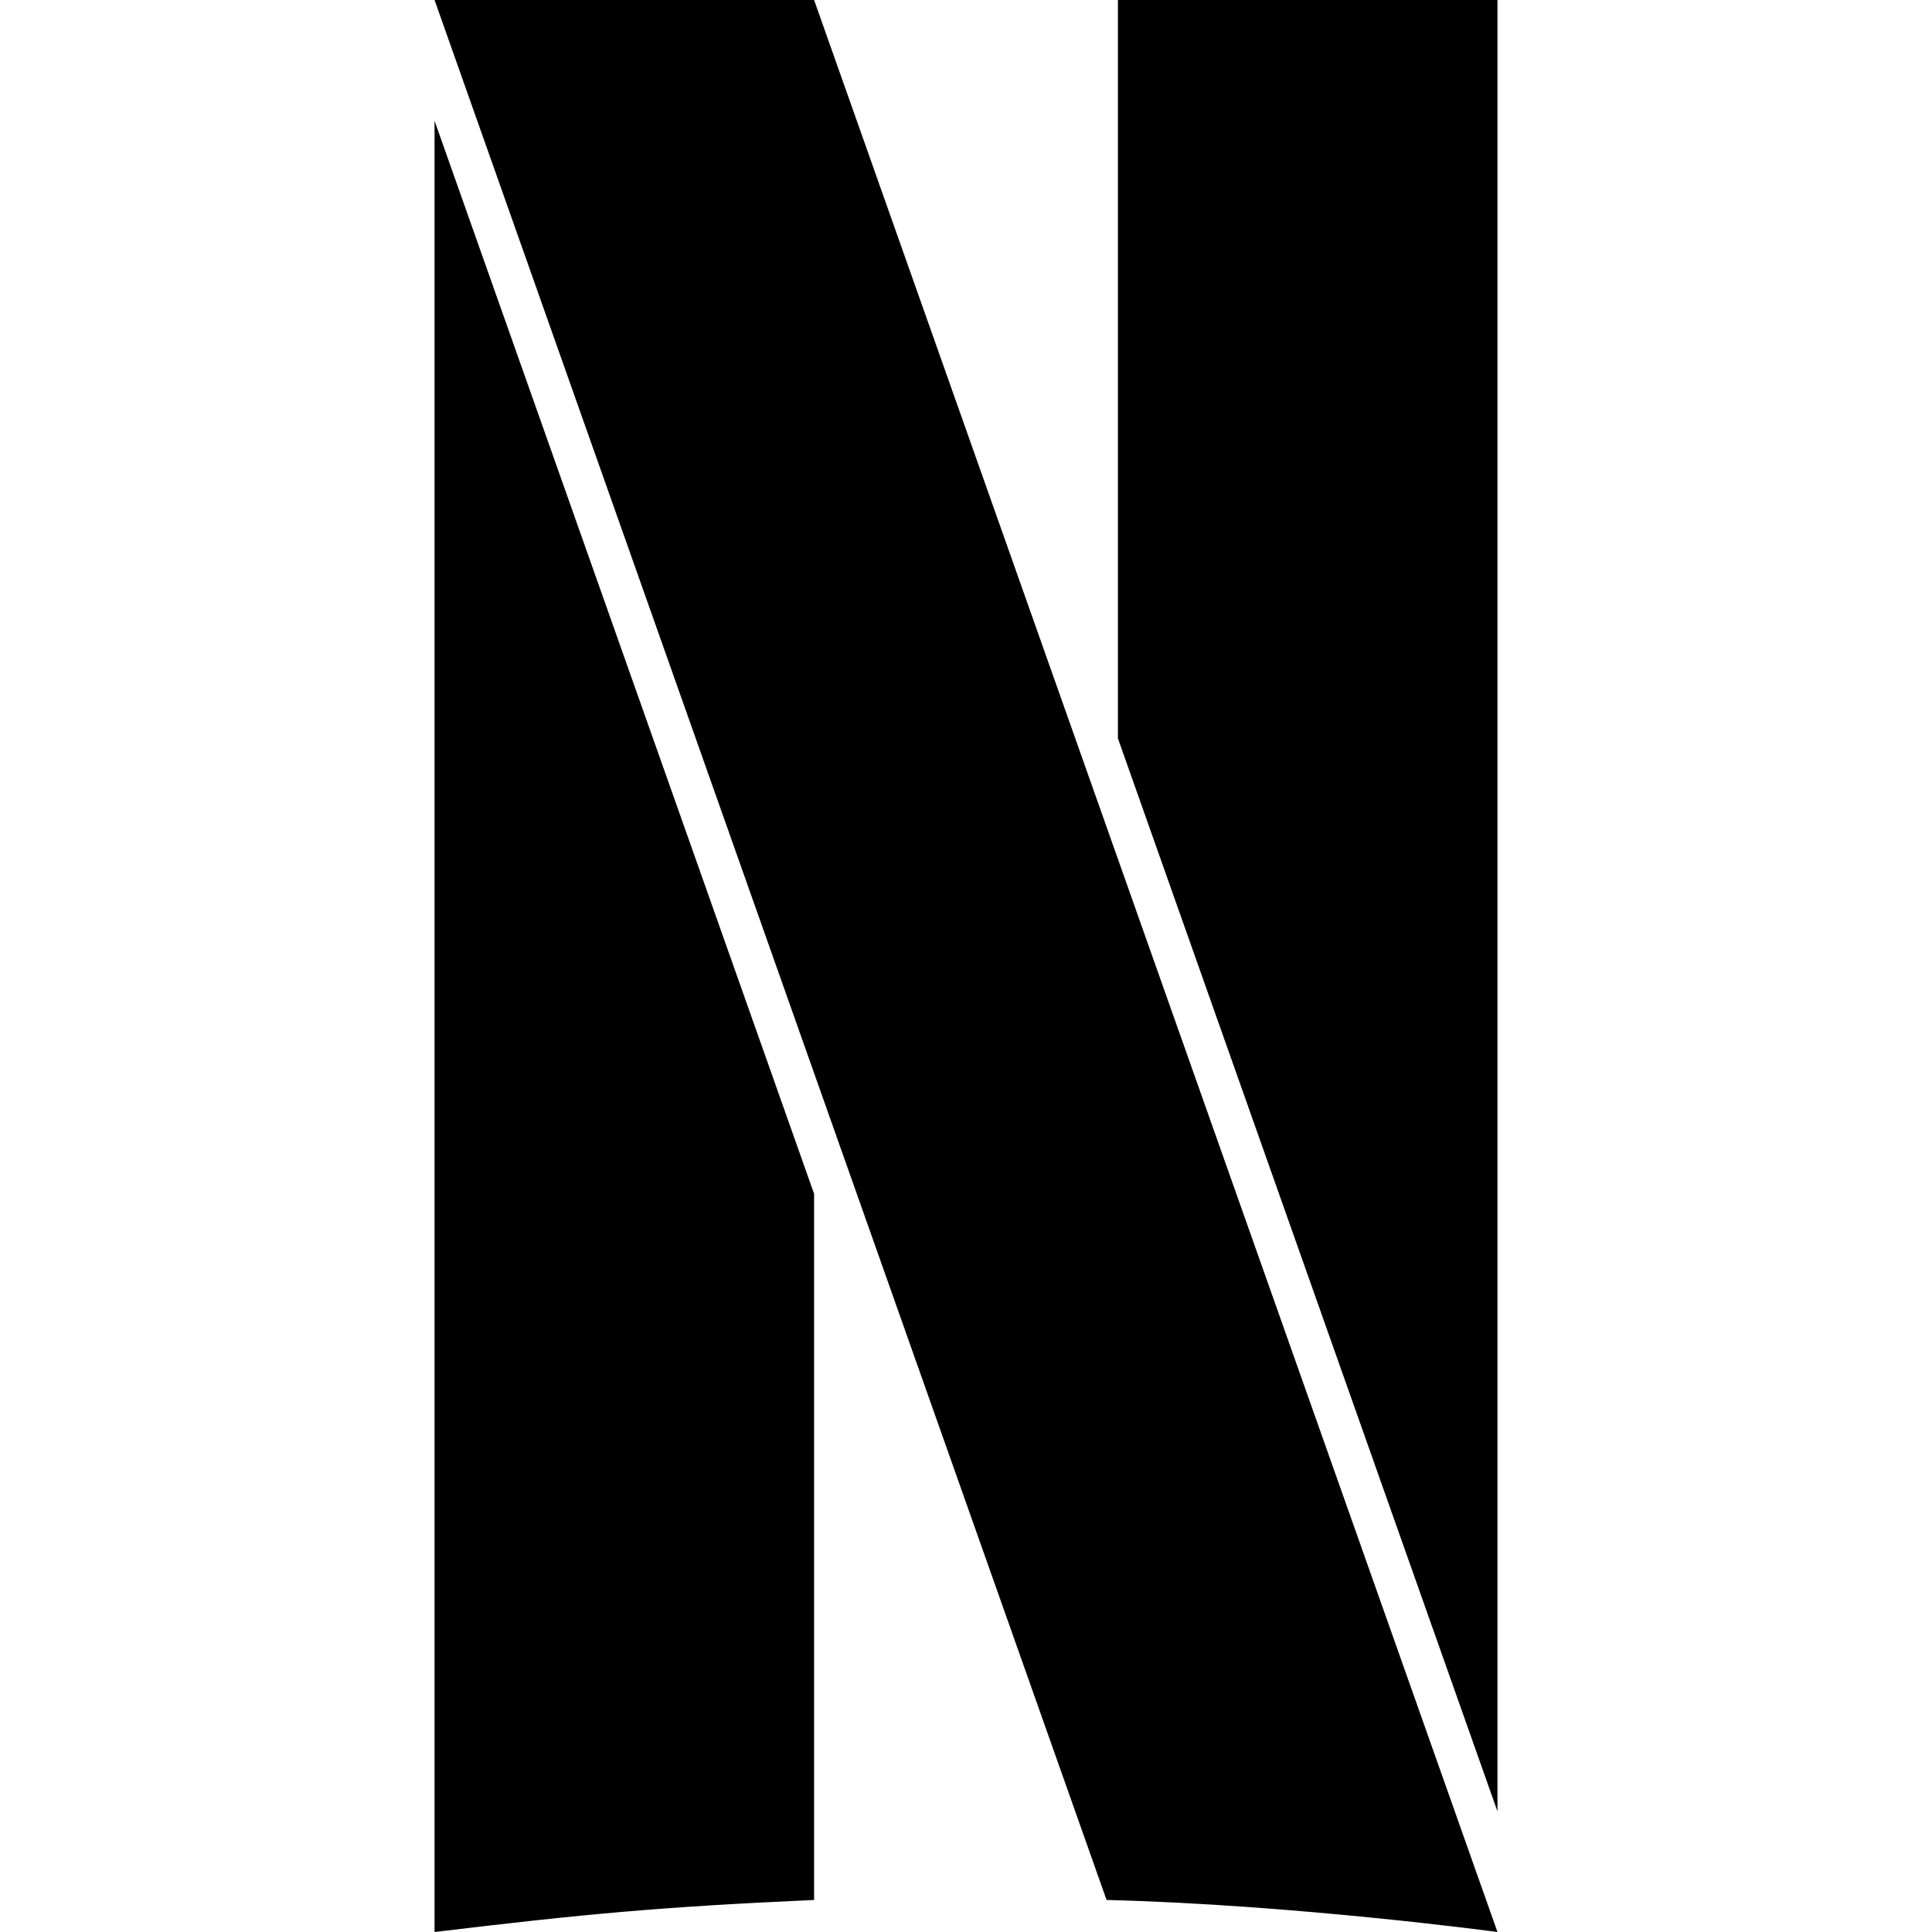
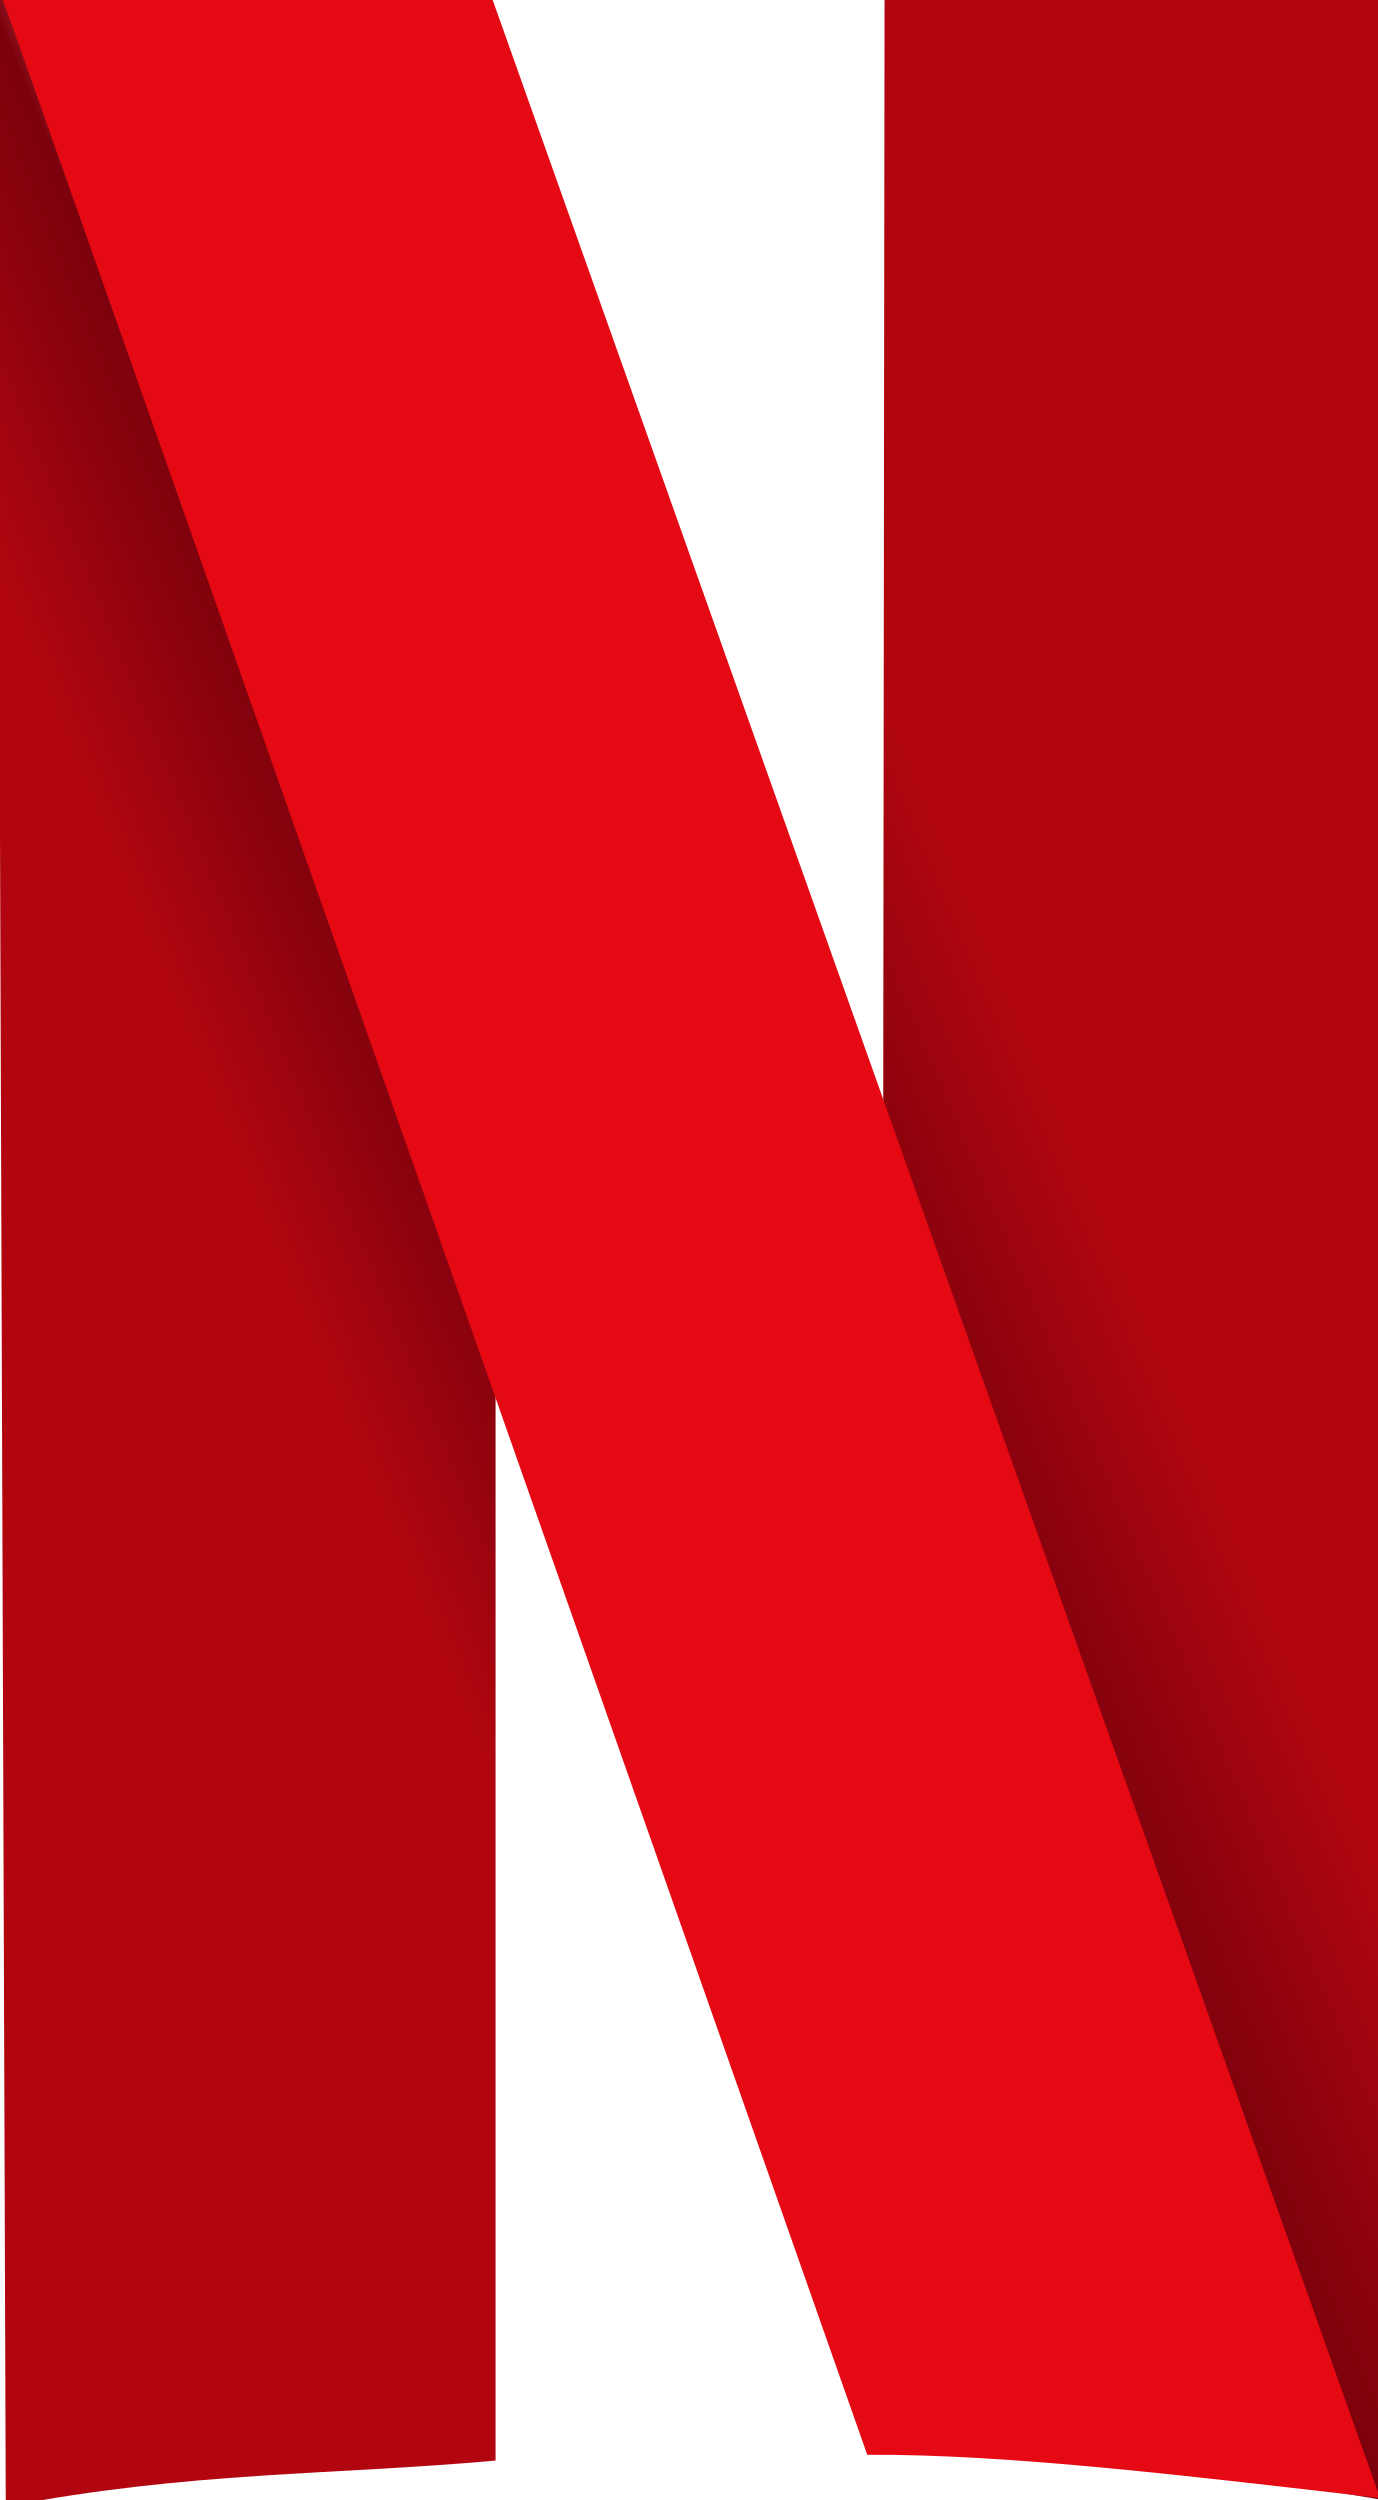
- <svg xmlns="http://www.w3.org/2000/svg" role="img" viewBox="0 0 24 24">
-   <path d="m5.398 0 8.348 23.602c2.346.059 4.856.398 4.856.398L10.113 0H5.398zm8.489 0v9.172l4.715 13.33V0h-4.715zM5.398 1.5V24c1.873-.225 2.81-.312 4.715-.398V14.83L5.398 1.5z" />
+ <svg xmlns="http://www.w3.org/2000/svg" xmlns:xlink="http://www.w3.org/1999/xlink" id="Netflix_Symbol_RGB" version="1.1" viewBox="0 0 551.111 1000">
+   <defs id="defs4">
+     <linearGradient id="linearGradient35887">
+       <stop id="stop35883" offset="0" style="stop-color:#b1060f;stop-opacity:1" />
+       <stop id="stop36053" offset=".625" style="stop-color:#7b010c;stop-opacity:1" />
+       <stop id="stop35885" offset="1" style="stop-color:#b1060f;stop-opacity:0" />
+     </linearGradient>
+     <linearGradient id="linearGradient19332">
+       <stop id="stop19328" offset="0" style="stop-color:#b1060f;stop-opacity:1" />
+       <stop id="stop19560" offset=".546" style="stop-color:#7b010c;stop-opacity:1" />
+       <stop id="stop19330" offset="1" style="stop-color:#e50914;stop-opacity:0" />
+     </linearGradient>
+     <linearGradient xlink:href="#linearGradient19332" id="linearGradient13368" x1="78.234" x2="221.663" y1="423.767" y2="365.092" gradientUnits="userSpaceOnUse" />
+     <linearGradient xlink:href="#linearGradient35887" id="linearGradient35889" x1="456.365" x2="309.676" y1="521.56" y2="583.495" gradientUnits="userSpaceOnUse" />
+     <style id="style2">.cls-1{fill:#e50914}</style>
+   </defs>
+   <path id="path6055" d="M-1.152-1.152 2.305 1002.67c73.273-14.111 130.892-12.569 195.924-18.44V0Z" style="fill:url(#linearGradient13368);stroke:none;stroke-width:1px;stroke-linecap:butt;stroke-linejoin:miter;stroke-opacity:1;fill-opacity:1" />
+   <path id="path678" d="M353.816 0h199.381l2.305 1000.365-202.839-33.422z" style="fill:url(#linearGradient35889);stroke:none;stroke-width:1px;stroke-linecap:butt;stroke-linejoin:miter;stroke-opacity:1;fill-opacity:1" />
+   <path id="path362" d="M1.152 0c4.61 11.525 345.749 981.925 345.749 981.925 56.056-.4 131.219 8.754 205.144 17.288L197.077 0Z" style="fill:#e50914;fill-opacity:1;stroke:none;stroke-width:1px;stroke-linecap:butt;stroke-linejoin:miter;stroke-opacity:1" />
</svg>
